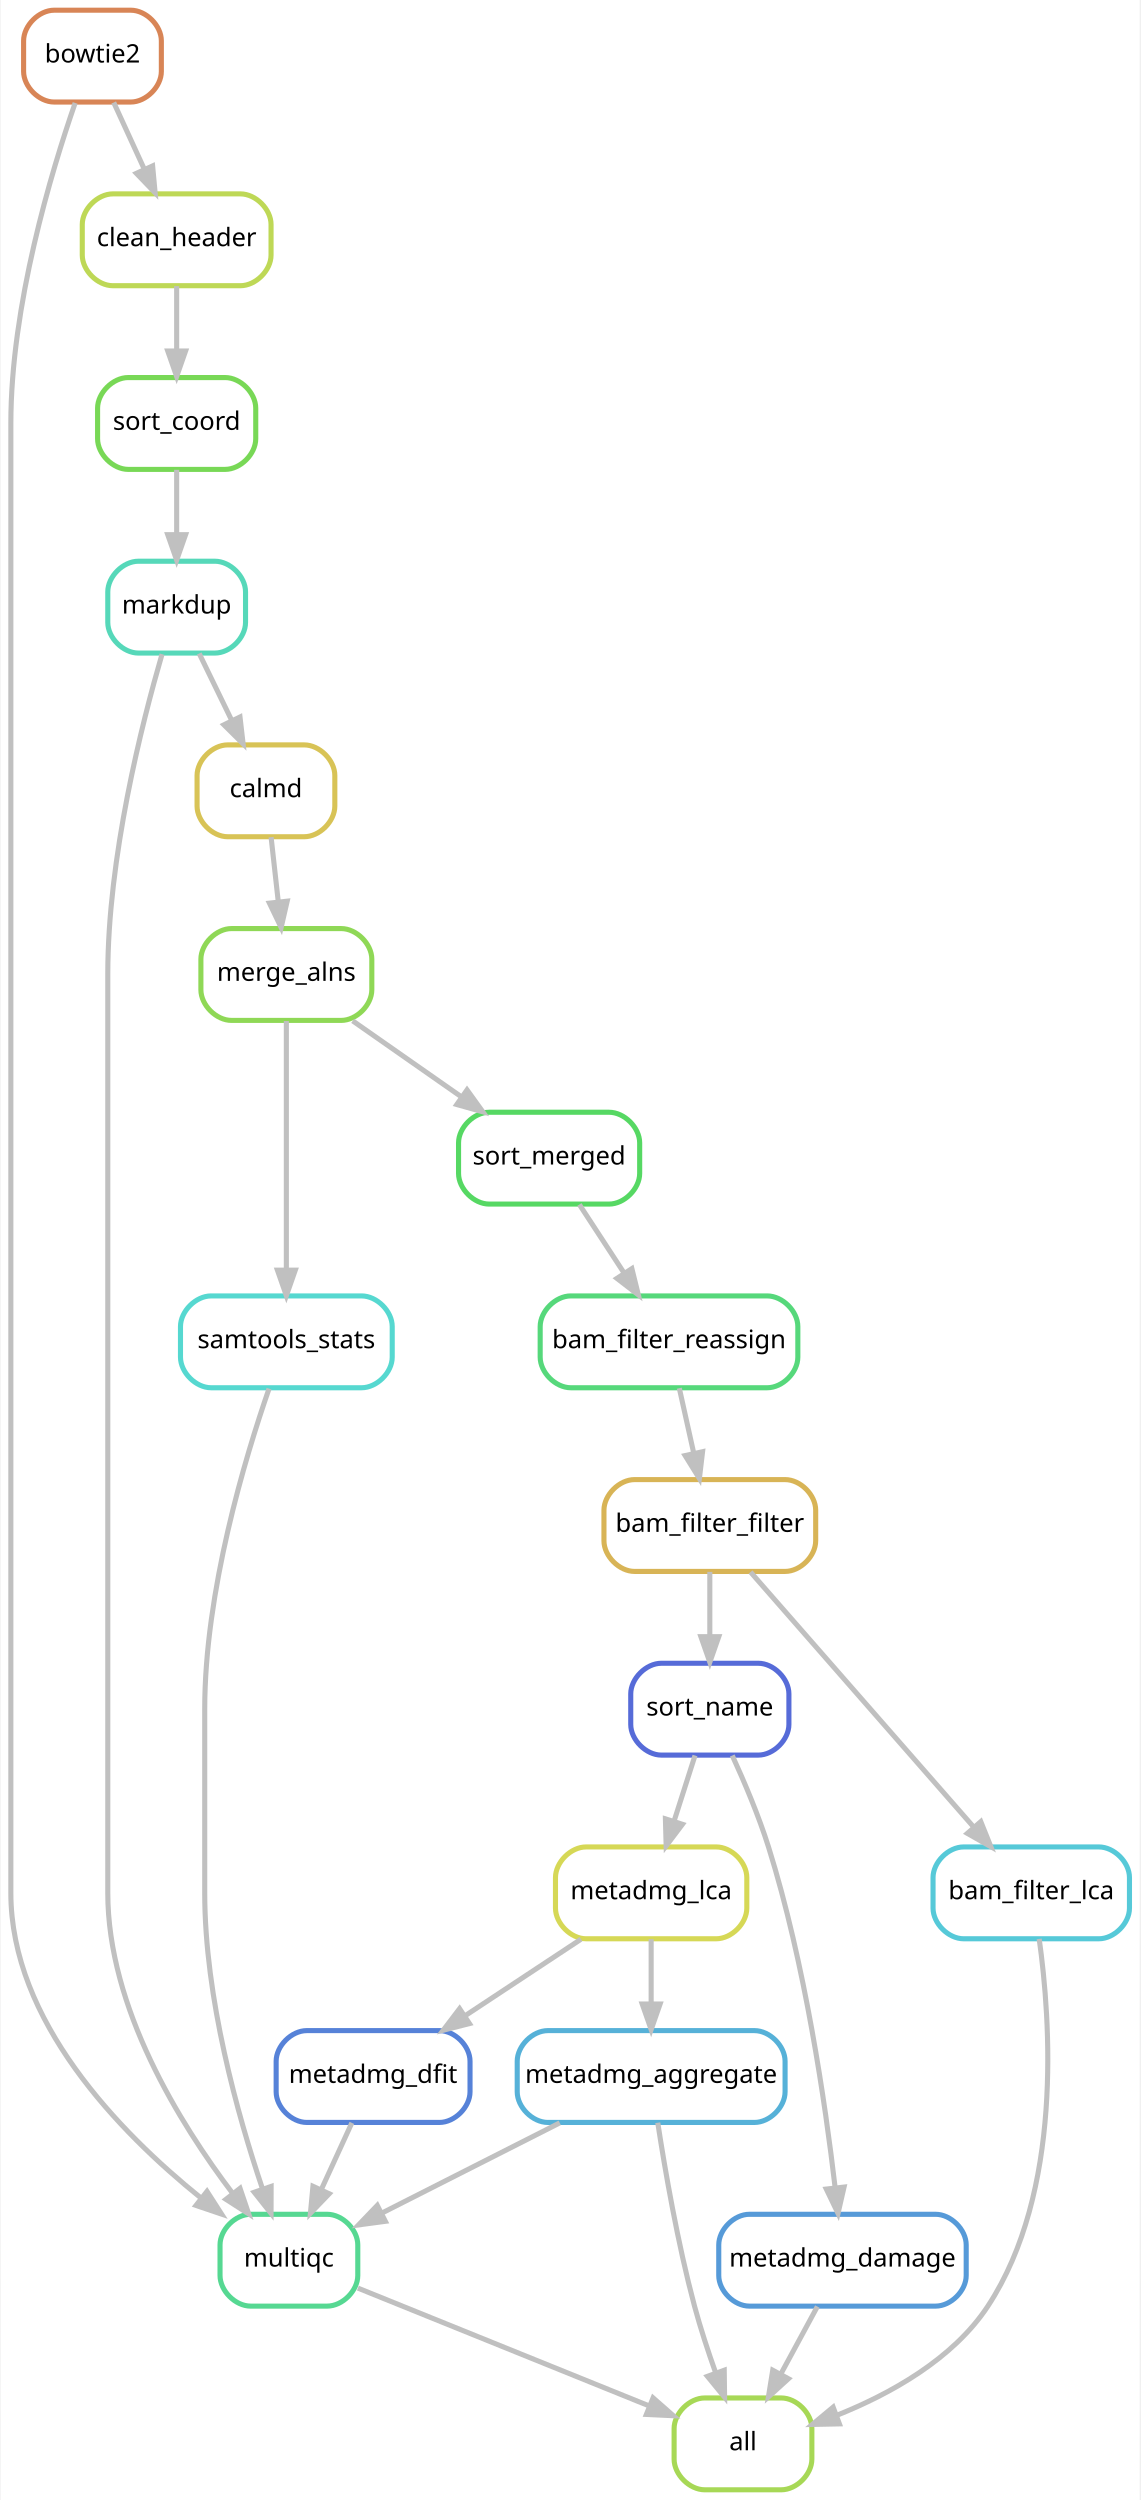
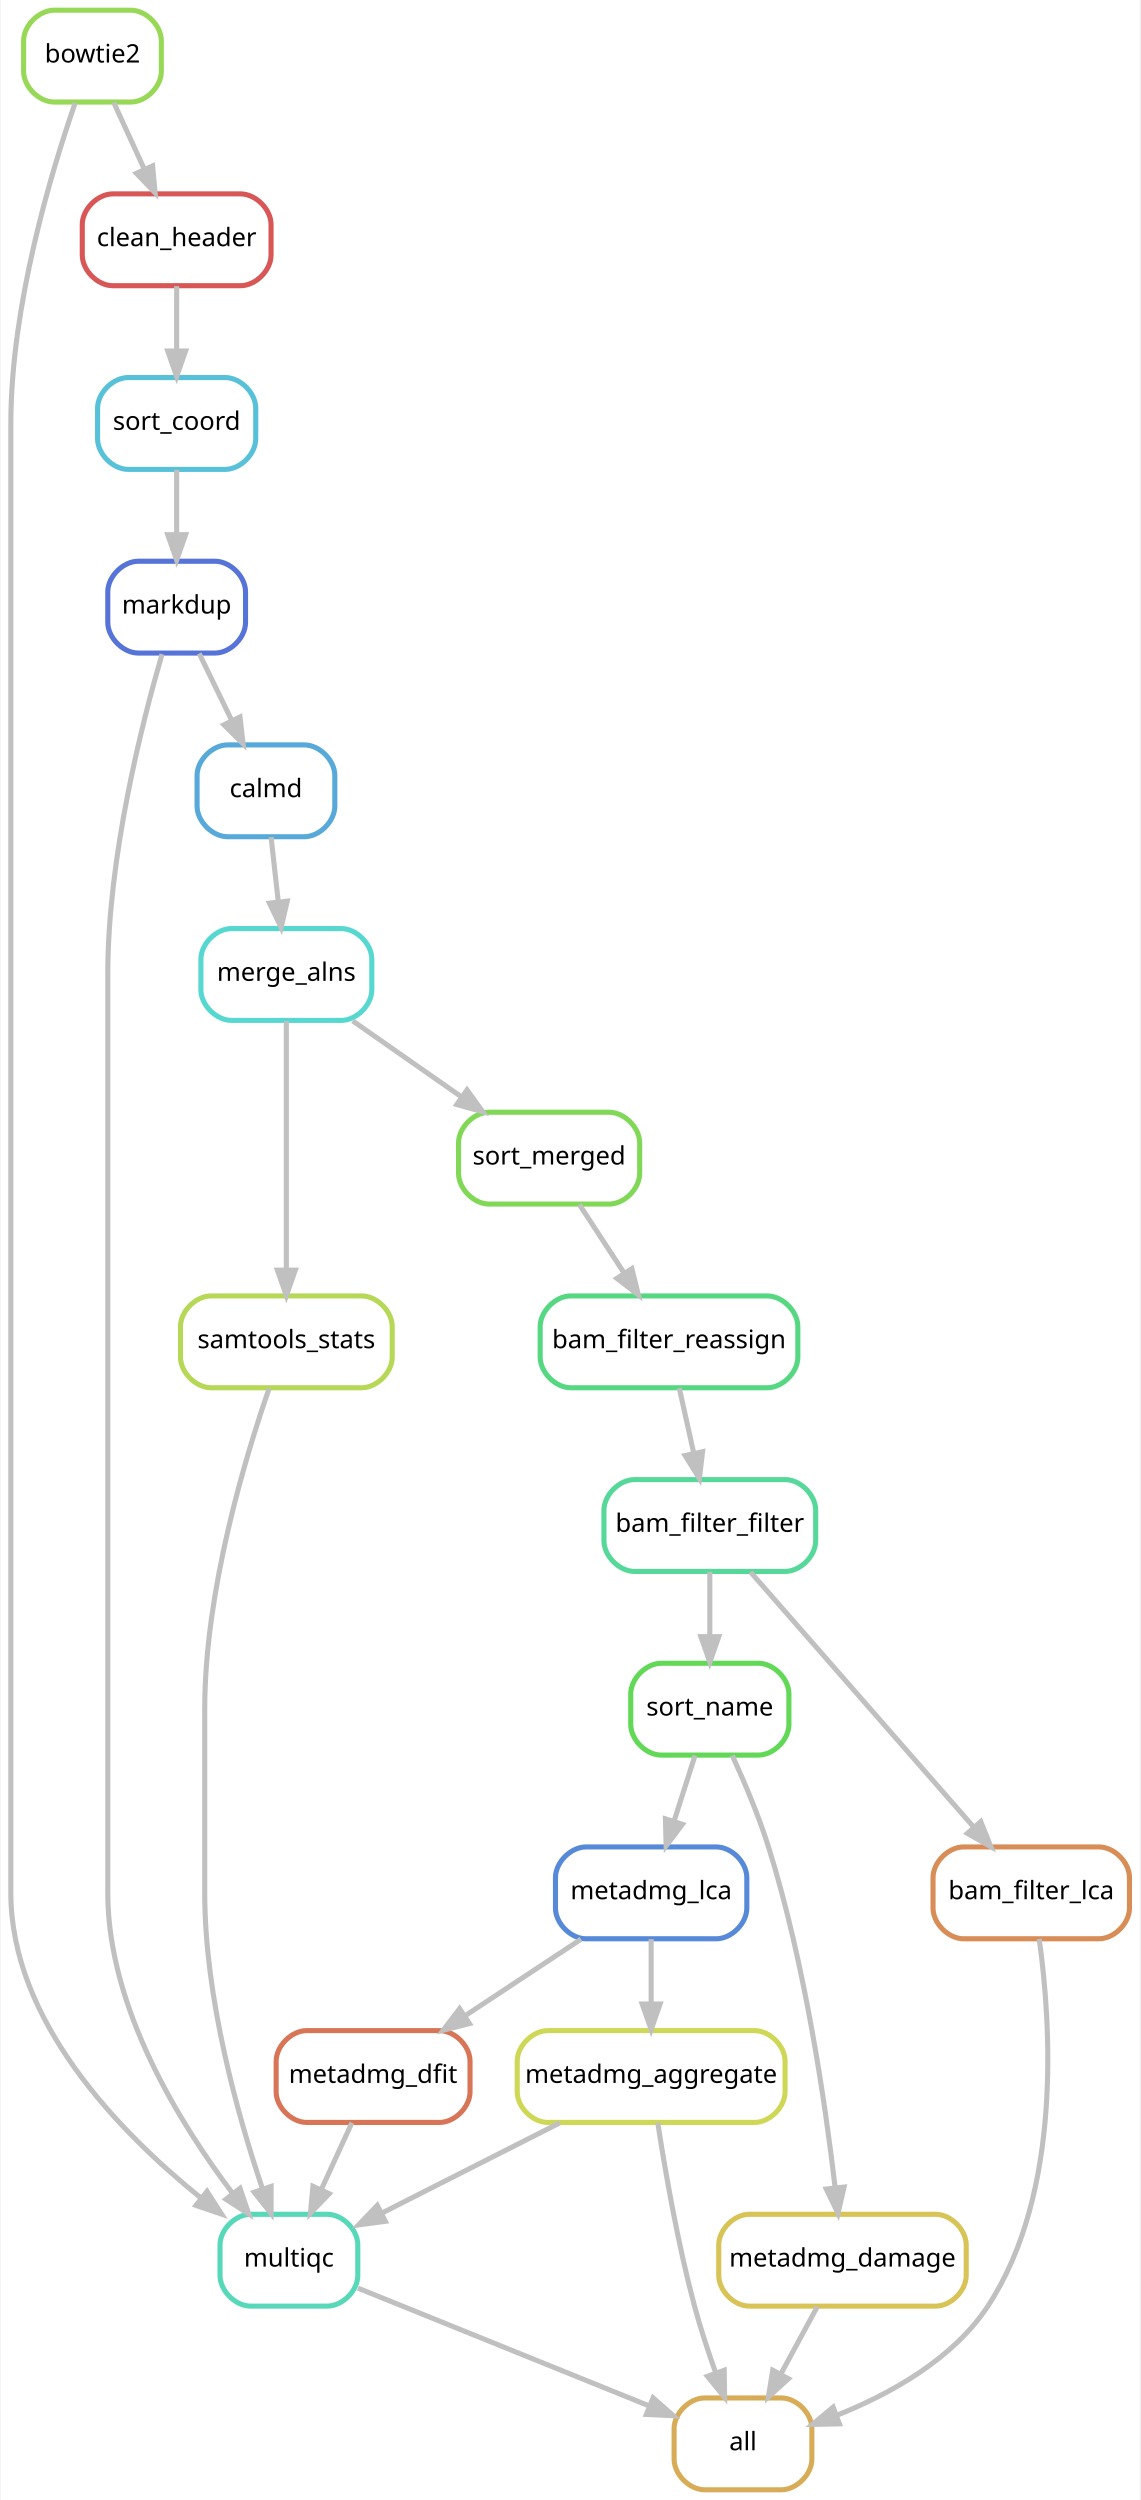
<svg xmlns="http://www.w3.org/2000/svg" width="447pt" height="980pt" viewBox="0.00 0.00 446.50 980.00">
  <g id="graph0" class="graph" transform="scale(1 1) rotate(0) translate(4 976)">
    <polygon fill="#ffffff" stroke="transparent" points="-4,4 -4,-976 442.5,-976 442.5,4 -4,4" />
    <g id="node1" class="node">
-       <path fill="none" stroke="#a7d856" stroke-width="2" d="M302,-36C302,-36 272,-36 272,-36 266,-36 260,-30 260,-24 260,-24 260,-12 260,-12 260,-6 266,0 272,0 272,0 302,0 302,0 308,0 314,-6 314,-12 314,-12 314,-24 314,-24 314,-30 308,-36 302,-36" />
+       <path fill="none" stroke="#d8ac56" stroke-width="2" d="M302,-36C302,-36 272,-36 272,-36 266,-36 260,-30 260,-24 260,-24 260,-12 260,-12 260,-6 266,0 272,0 272,0 302,0 302,0 308,0 314,-6 314,-12 314,-12 314,-24 314,-24 314,-30 308,-36 302,-36" />
      <text text-anchor="middle" x="287" y="-15.5" font-family="sans" font-size="10.00" fill="#000000">all</text>
    </g>
    <g id="node2" class="node">
-       <path fill="none" stroke="#56d892" stroke-width="2" d="M124,-108C124,-108 94,-108 94,-108 88,-108 82,-102 82,-96 82,-96 82,-84 82,-84 82,-78 88,-72 94,-72 94,-72 124,-72 124,-72 130,-72 136,-78 136,-84 136,-84 136,-96 136,-96 136,-102 130,-108 124,-108" />
+       <path fill="none" stroke="#56d8b9" stroke-width="2" d="M124,-108C124,-108 94,-108 94,-108 88,-108 82,-102 82,-96 82,-96 82,-84 82,-84 82,-78 88,-72 94,-72 94,-72 124,-72 124,-72 130,-72 136,-78 136,-84 136,-84 136,-96 136,-96 136,-102 130,-108 124,-108" />
      <text text-anchor="middle" x="109" y="-87.5" font-family="sans" font-size="10.00" fill="#000000">multiqc</text>
    </g>
-     <g id="edge3" class="edge">
+     <g id="edge2" class="edge">
      <path fill="none" stroke="#c0c0c0" stroke-width="2" d="M136.034,-79.065C166.484,-66.748 216.147,-46.66 250.137,-32.911" />
      <polygon fill="#c0c0c0" stroke="#c0c0c0" stroke-width="2" points="251.753,-36.033 259.711,-29.038 249.128,-29.543 251.753,-36.033" />
    </g>
    <g id="node3" class="node">
-       <path fill="none" stroke="#d88556" stroke-width="2" d="M47,-972C47,-972 17,-972 17,-972 11,-972 5,-966 5,-960 5,-960 5,-948 5,-948 5,-942 11,-936 17,-936 17,-936 47,-936 47,-936 53,-936 59,-942 59,-948 59,-948 59,-960 59,-960 59,-966 53,-972 47,-972" />
+       <path fill="none" stroke="#97d856" stroke-width="2" d="M47,-972C47,-972 17,-972 17,-972 11,-972 5,-966 5,-960 5,-960 5,-948 5,-948 5,-942 11,-936 17,-936 17,-936 47,-936 47,-936 53,-936 59,-942 59,-948 59,-948 59,-960 59,-960 59,-966 53,-972 47,-972" />
      <text text-anchor="middle" x="32" y="-951.5" font-family="sans" font-size="10.00" fill="#000000">bowtie2</text>
    </g>
    <g id="edge8" class="edge">
      <path fill="none" stroke="#c0c0c0" stroke-width="2" d="M25.214,-935.65C15.82,-908.562 0,-856.098 0,-810 0,-810 0,-810 0,-234 0,-183.919 42.433,-140.274 74.348,-114.53" />
      <polygon fill="#c0c0c0" stroke="#c0c0c0" stroke-width="2" points="76.893,-116.983 82.614,-108.066 72.581,-111.469 76.893,-116.983" />
    </g>
    <g id="node6" class="node">
-       <path fill="none" stroke="#bed856" stroke-width="2" d="M90,-900C90,-900 40,-900 40,-900 34,-900 28,-894 28,-888 28,-888 28,-876 28,-876 28,-870 34,-864 40,-864 40,-864 90,-864 90,-864 96,-864 102,-870 102,-876 102,-876 102,-888 102,-888 102,-894 96,-900 90,-900" />
+       <path fill="none" stroke="#d85656" stroke-width="2" d="M90,-900C90,-900 40,-900 40,-900 34,-900 28,-894 28,-888 28,-888 28,-876 28,-876 28,-870 34,-864 40,-864 40,-864 90,-864 90,-864 96,-864 102,-870 102,-876 102,-876 102,-888 102,-888 102,-894 96,-900 90,-900" />
      <text text-anchor="middle" x="65" y="-879.5" font-family="sans" font-size="10.00" fill="#000000">clean_header</text>
    </g>
    <g id="edge12" class="edge">
      <path fill="none" stroke="#c0c0c0" stroke-width="2" d="M40.327,-935.831C43.973,-927.877 48.331,-918.369 52.363,-909.572" />
      <polygon fill="#c0c0c0" stroke="#c0c0c0" stroke-width="2" points="55.576,-910.962 56.561,-900.413 49.212,-908.046 55.576,-910.962" />
    </g>
    <g id="node4" class="node">
-       <path fill="none" stroke="#56d8b9" stroke-width="2" d="M80,-756C80,-756 50,-756 50,-756 44,-756 38,-750 38,-744 38,-744 38,-732 38,-732 38,-726 44,-720 50,-720 50,-720 80,-720 80,-720 86,-720 92,-726 92,-732 92,-732 92,-744 92,-744 92,-750 86,-756 80,-756" />
+       <path fill="none" stroke="#5673d8" stroke-width="2" d="M80,-756C80,-756 50,-756 50,-756 44,-756 38,-750 38,-744 38,-744 38,-732 38,-732 38,-726 44,-720 50,-720 50,-720 80,-720 80,-720 86,-720 92,-726 92,-732 92,-732 92,-744 92,-744 92,-750 86,-756 80,-756" />
      <text text-anchor="middle" x="65" y="-735.5" font-family="sans" font-size="10.00" fill="#000000">markdup</text>
    </g>
    <g id="edge7" class="edge">
      <path fill="none" stroke="#c0c0c0" stroke-width="2" d="M59.274,-719.567C51.348,-692.376 38,-639.784 38,-594 38,-594 38,-594 38,-234 38,-189.036 66.191,-143.562 87.046,-116.073" />
      <polygon fill="#c0c0c0" stroke="#c0c0c0" stroke-width="2" points="89.845,-118.175 93.243,-108.14 84.328,-113.866 89.845,-118.175" />
    </g>
    <g id="node9" class="node">
-       <path fill="none" stroke="#d8c356" stroke-width="2" d="M115,-684C115,-684 85,-684 85,-684 79,-684 73,-678 73,-672 73,-672 73,-660 73,-660 73,-654 79,-648 85,-648 85,-648 115,-648 115,-648 121,-648 127,-654 127,-660 127,-660 127,-672 127,-672 127,-678 121,-684 115,-684" />
+       <path fill="none" stroke="#56a9d8" stroke-width="2" d="M115,-684C115,-684 85,-684 85,-684 79,-684 73,-678 73,-672 73,-672 73,-660 73,-660 73,-654 79,-648 85,-648 85,-648 115,-648 115,-648 121,-648 127,-654 127,-660 127,-660 127,-672 127,-672 127,-678 121,-684 115,-684" />
      <text text-anchor="middle" x="100" y="-663.5" font-family="sans" font-size="10.00" fill="#000000">calmd</text>
    </g>
    <g id="edge15" class="edge">
      <path fill="none" stroke="#c0c0c0" stroke-width="2" d="M73.832,-719.831C77.699,-711.877 82.321,-702.369 86.597,-693.572" />
      <polygon fill="#c0c0c0" stroke="#c0c0c0" stroke-width="2" points="89.825,-694.937 91.049,-684.413 83.529,-691.877 89.825,-694.937" />
    </g>
    <g id="node5" class="node">
-       <path fill="none" stroke="#78d856" stroke-width="2" d="M84,-828C84,-828 46,-828 46,-828 40,-828 34,-822 34,-816 34,-816 34,-804 34,-804 34,-798 40,-792 46,-792 46,-792 84,-792 84,-792 90,-792 96,-798 96,-804 96,-804 96,-816 96,-816 96,-822 90,-828 84,-828" />
+       <path fill="none" stroke="#56c1d8" stroke-width="2" d="M84,-828C84,-828 46,-828 46,-828 40,-828 34,-822 34,-816 34,-816 34,-804 34,-804 34,-798 40,-792 46,-792 46,-792 84,-792 84,-792 90,-792 96,-798 96,-804 96,-804 96,-816 96,-816 96,-822 90,-828 84,-828" />
      <text text-anchor="middle" x="65" y="-807.5" font-family="sans" font-size="10.00" fill="#000000">sort_coord</text>
    </g>
    <g id="edge10" class="edge">
      <path fill="none" stroke="#c0c0c0" stroke-width="2" d="M65,-791.831C65,-784.131 65,-774.974 65,-766.417" />
      <polygon fill="#c0c0c0" stroke="#c0c0c0" stroke-width="2" points="68.5,-766.413 65,-756.413 61.5,-766.413 68.5,-766.413" />
    </g>
    <g id="edge11" class="edge">
      <path fill="none" stroke="#c0c0c0" stroke-width="2" d="M65,-863.831C65,-856.131 65,-846.974 65,-838.417" />
      <polygon fill="#c0c0c0" stroke="#c0c0c0" stroke-width="2" points="68.5,-838.413 65,-828.413 61.5,-838.413 68.5,-838.413" />
    </g>
    <g id="node7" class="node">
-       <path fill="none" stroke="#56d8d0" stroke-width="2" d="M137.5,-468C137.5,-468 78.5,-468 78.5,-468 72.5,-468 66.5,-462 66.5,-456 66.5,-456 66.5,-444 66.5,-444 66.5,-438 72.5,-432 78.5,-432 78.5,-432 137.5,-432 137.5,-432 143.5,-432 149.5,-438 149.5,-444 149.5,-444 149.5,-456 149.5,-456 149.5,-462 143.5,-468 137.5,-468" />
+       <path fill="none" stroke="#b6d856" stroke-width="2" d="M137.5,-468C137.5,-468 78.5,-468 78.5,-468 72.5,-468 66.5,-462 66.5,-456 66.5,-456 66.5,-444 66.5,-444 66.5,-438 72.5,-432 78.5,-432 78.5,-432 137.5,-432 137.5,-432 143.5,-432 149.5,-438 149.5,-444 149.5,-444 149.5,-456 149.5,-456 149.5,-462 143.5,-468 137.5,-468" />
      <text text-anchor="middle" x="108" y="-447.5" font-family="sans" font-size="10.00" fill="#000000">samtools_stats</text>
    </g>
-     <g id="edge9" class="edge">
+     <g id="edge6" class="edge">
      <path fill="none" stroke="#c0c0c0" stroke-width="2" d="M101.214,-431.65C91.82,-404.562 76,-352.098 76,-306 76,-306 76,-306 76,-234 76,-192.883 88.941,-146.793 98.615,-118.082" />
      <polygon fill="#c0c0c0" stroke="#c0c0c0" stroke-width="2" points="102.027,-118.927 102.001,-108.332 95.414,-116.63 102.027,-118.927" />
    </g>
    <g id="node8" class="node">
-       <path fill="none" stroke="#8fd856" stroke-width="2" d="M129.5,-612C129.5,-612 86.5,-612 86.5,-612 80.5,-612 74.5,-606 74.5,-600 74.5,-600 74.5,-588 74.5,-588 74.5,-582 80.5,-576 86.5,-576 86.5,-576 129.5,-576 129.5,-576 135.5,-576 141.5,-582 141.5,-588 141.5,-588 141.5,-600 141.5,-600 141.5,-606 135.5,-612 129.5,-612" />
+       <path fill="none" stroke="#56d8d0" stroke-width="2" d="M129.5,-612C129.5,-612 86.5,-612 86.5,-612 80.5,-612 74.5,-606 74.5,-600 74.5,-600 74.5,-588 74.5,-588 74.5,-582 80.5,-576 86.5,-576 86.5,-576 129.5,-576 129.5,-576 135.5,-576 141.5,-582 141.5,-588 141.5,-588 141.5,-600 141.5,-600 141.5,-606 135.5,-612 129.5,-612" />
      <text text-anchor="middle" x="108" y="-591.5" font-family="sans" font-size="10.00" fill="#000000">merge_alns</text>
    </g>
    <g id="edge13" class="edge">
      <path fill="none" stroke="#c0c0c0" stroke-width="2" d="M108,-575.762C108,-551.201 108,-507.247 108,-478.354" />
      <polygon fill="#c0c0c0" stroke="#c0c0c0" stroke-width="2" points="111.5,-478.09 108,-468.09 104.5,-478.09 111.5,-478.09" />
    </g>
    <g id="node15" class="node">
-       <path fill="none" stroke="#56d863" stroke-width="2" d="M234.5,-540C234.5,-540 187.5,-540 187.5,-540 181.5,-540 175.5,-534 175.5,-528 175.5,-528 175.5,-516 175.5,-516 175.5,-510 181.5,-504 187.5,-504 187.5,-504 234.5,-504 234.5,-504 240.5,-504 246.5,-510 246.5,-516 246.5,-516 246.5,-528 246.5,-528 246.5,-534 240.5,-540 234.5,-540" />
+       <path fill="none" stroke="#80d856" stroke-width="2" d="M234.5,-540C234.5,-540 187.5,-540 187.5,-540 181.5,-540 175.5,-534 175.5,-528 175.5,-528 175.5,-516 175.5,-516 175.5,-510 181.5,-504 187.5,-504 187.5,-504 234.5,-504 234.5,-504 240.5,-504 246.5,-510 246.5,-516 246.5,-516 246.5,-528 246.5,-528 246.5,-534 240.5,-540 234.5,-540" />
      <text text-anchor="middle" x="211" y="-519.5" font-family="sans" font-size="10.00" fill="#000000">sort_merged</text>
    </g>
    <g id="edge21" class="edge">
      <path fill="none" stroke="#c0c0c0" stroke-width="2" d="M133.991,-575.831C146.922,-566.793 162.722,-555.748 176.638,-546.02" />
      <polygon fill="#c0c0c0" stroke="#c0c0c0" stroke-width="2" points="178.826,-548.761 185.017,-540.163 174.816,-543.024 178.826,-548.761" />
    </g>
    <g id="edge14" class="edge">
      <path fill="none" stroke="#c0c0c0" stroke-width="2" d="M102.019,-647.831C102.874,-640.131 103.892,-630.974 104.843,-622.417" />
      <polygon fill="#c0c0c0" stroke="#c0c0c0" stroke-width="2" points="108.328,-622.739 105.954,-612.413 101.371,-621.966 108.328,-622.739" />
    </g>
    <g id="node10" class="node">
-       <path fill="none" stroke="#5682d8" stroke-width="2" d="M168,-180C168,-180 116,-180 116,-180 110,-180 104,-174 104,-168 104,-168 104,-156 104,-156 104,-150 110,-144 116,-144 116,-144 168,-144 168,-144 174,-144 180,-150 180,-156 180,-156 180,-168 180,-168 180,-174 174,-180 168,-180" />
+       <path fill="none" stroke="#d87556" stroke-width="2" d="M168,-180C168,-180 116,-180 116,-180 110,-180 104,-174 104,-168 104,-168 104,-156 104,-156 104,-150 110,-144 116,-144 116,-144 168,-144 168,-144 174,-144 180,-150 180,-156 180,-156 180,-168 180,-168 180,-174 174,-180 168,-180" />
      <text text-anchor="middle" x="142" y="-159.5" font-family="sans" font-size="10.00" fill="#000000">metadmg_dfit</text>
    </g>
-     <g id="edge6" class="edge">
+     <g id="edge9" class="edge">
      <path fill="none" stroke="#c0c0c0" stroke-width="2" d="M133.673,-143.831C130.027,-135.877 125.669,-126.369 121.637,-117.572" />
      <polygon fill="#c0c0c0" stroke="#c0c0c0" stroke-width="2" points="124.788,-116.046 117.439,-108.413 118.424,-118.962 124.788,-116.046" />
    </g>
    <g id="node11" class="node">
-       <path fill="none" stroke="#d6d856" stroke-width="2" d="M276.5,-252C276.5,-252 225.5,-252 225.5,-252 219.5,-252 213.5,-246 213.5,-240 213.5,-240 213.5,-228 213.5,-228 213.5,-222 219.5,-216 225.5,-216 225.5,-216 276.5,-216 276.5,-216 282.5,-216 288.5,-222 288.5,-228 288.5,-228 288.5,-240 288.5,-240 288.5,-246 282.5,-252 276.5,-252" />
+       <path fill="none" stroke="#568ad8" stroke-width="2" d="M276.5,-252C276.5,-252 225.5,-252 225.5,-252 219.5,-252 213.5,-246 213.5,-240 213.5,-240 213.5,-228 213.5,-228 213.5,-222 219.5,-216 225.5,-216 225.5,-216 276.5,-216 276.5,-216 282.5,-216 288.5,-222 288.5,-228 288.5,-228 288.5,-240 288.5,-240 288.5,-246 282.5,-252 276.5,-252" />
      <text text-anchor="middle" x="251" y="-231.5" font-family="sans" font-size="10.00" fill="#000000">metadmg_lca</text>
    </g>
    <g id="edge16" class="edge">
      <path fill="none" stroke="#c0c0c0" stroke-width="2" d="M223.495,-215.831C209.682,-206.707 192.774,-195.539 177.947,-185.745" />
      <polygon fill="#c0c0c0" stroke="#c0c0c0" stroke-width="2" points="179.77,-182.754 169.496,-180.163 175.911,-188.595 179.77,-182.754" />
    </g>
    <g id="node16" class="node">
-       <path fill="none" stroke="#56b1d8" stroke-width="2" d="M291.5,-180C291.5,-180 210.5,-180 210.5,-180 204.5,-180 198.5,-174 198.5,-168 198.5,-168 198.5,-156 198.5,-156 198.5,-150 204.5,-144 210.5,-144 210.5,-144 291.5,-144 291.5,-144 297.5,-144 303.5,-150 303.5,-156 303.5,-156 303.5,-168 303.5,-168 303.5,-174 297.5,-180 291.5,-180" />
+       <path fill="none" stroke="#ced856" stroke-width="2" d="M291.5,-180C291.5,-180 210.5,-180 210.5,-180 204.5,-180 198.5,-174 198.5,-168 198.5,-168 198.5,-156 198.5,-156 198.5,-150 204.5,-144 210.5,-144 210.5,-144 291.5,-144 291.5,-144 297.5,-144 303.5,-150 303.5,-156 303.5,-156 303.5,-168 303.5,-168 303.5,-174 297.5,-180 291.5,-180" />
      <text text-anchor="middle" x="251" y="-159.5" font-family="sans" font-size="10.00" fill="#000000">metadmg_aggregate</text>
    </g>
    <g id="edge22" class="edge">
      <path fill="none" stroke="#c0c0c0" stroke-width="2" d="M251,-215.831C251,-208.131 251,-198.974 251,-190.417" />
      <polygon fill="#c0c0c0" stroke="#c0c0c0" stroke-width="2" points="254.5,-190.413 251,-180.413 247.5,-190.413 254.5,-190.413" />
    </g>
    <g id="node12" class="node">
-       <path fill="none" stroke="#566bd8" stroke-width="2" d="M293,-324C293,-324 255,-324 255,-324 249,-324 243,-318 243,-312 243,-312 243,-300 243,-300 243,-294 249,-288 255,-288 255,-288 293,-288 293,-288 299,-288 305,-294 305,-300 305,-300 305,-312 305,-312 305,-318 299,-324 293,-324" />
+       <path fill="none" stroke="#61d856" stroke-width="2" d="M293,-324C293,-324 255,-324 255,-324 249,-324 243,-318 243,-312 243,-312 243,-300 243,-300 243,-294 249,-288 255,-288 255,-288 293,-288 293,-288 299,-288 305,-294 305,-300 305,-300 305,-312 305,-312 305,-318 299,-324 293,-324" />
      <text text-anchor="middle" x="274" y="-303.5" font-family="sans" font-size="10.00" fill="#000000">sort_name</text>
    </g>
    <g id="edge17" class="edge">
      <path fill="none" stroke="#c0c0c0" stroke-width="2" d="M268.196,-287.831C265.709,-280.046 262.747,-270.773 259.988,-262.135" />
      <polygon fill="#c0c0c0" stroke="#c0c0c0" stroke-width="2" points="263.259,-260.874 256.882,-252.413 256.591,-263.004 263.259,-260.874" />
    </g>
    <g id="node17" class="node">
-       <path fill="none" stroke="#569ad8" stroke-width="2" d="M362.5,-108C362.5,-108 289.5,-108 289.5,-108 283.5,-108 277.5,-102 277.5,-96 277.5,-96 277.5,-84 277.5,-84 277.5,-78 283.5,-72 289.5,-72 289.5,-72 362.5,-72 362.5,-72 368.5,-72 374.5,-78 374.5,-84 374.5,-84 374.5,-96 374.5,-96 374.5,-102 368.5,-108 362.5,-108" />
+       <path fill="none" stroke="#d8c356" stroke-width="2" d="M362.5,-108C362.5,-108 289.5,-108 289.5,-108 283.5,-108 277.5,-102 277.5,-96 277.5,-96 277.5,-84 277.5,-84 277.5,-78 283.5,-72 289.5,-72 289.5,-72 362.5,-72 362.5,-72 368.5,-72 374.5,-78 374.5,-84 374.5,-84 374.5,-96 374.5,-96 374.5,-102 368.5,-108 362.5,-108" />
      <text text-anchor="middle" x="326" y="-87.5" font-family="sans" font-size="10.00" fill="#000000">metadmg_damage</text>
    </g>
    <g id="edge23" class="edge">
      <path fill="none" stroke="#c0c0c0" stroke-width="2" d="M282.796,-287.844C287.525,-277.523 293.156,-264.25 297,-252 311.294,-206.443 319.284,-151.333 323.109,-118.554" />
      <polygon fill="#c0c0c0" stroke="#c0c0c0" stroke-width="2" points="326.618,-118.666 324.25,-108.34 319.661,-117.889 326.618,-118.666" />
    </g>
    <g id="node13" class="node">
-       <path fill="none" stroke="#d8b456" stroke-width="2" d="M303.5,-396C303.5,-396 244.5,-396 244.5,-396 238.5,-396 232.5,-390 232.5,-384 232.5,-384 232.5,-372 232.5,-372 232.5,-366 238.5,-360 244.5,-360 244.5,-360 303.5,-360 303.5,-360 309.5,-360 315.5,-366 315.5,-372 315.5,-372 315.5,-384 315.5,-384 315.5,-390 309.5,-396 303.5,-396" />
+       <path fill="none" stroke="#56d89a" stroke-width="2" d="M303.5,-396C303.5,-396 244.5,-396 244.5,-396 238.5,-396 232.5,-390 232.5,-384 232.5,-384 232.5,-372 232.5,-372 232.5,-366 238.5,-360 244.5,-360 244.5,-360 303.5,-360 303.5,-360 309.5,-360 315.5,-366 315.5,-372 315.5,-372 315.5,-384 315.5,-384 315.5,-390 309.5,-396 303.5,-396" />
      <text text-anchor="middle" x="274" y="-375.5" font-family="sans" font-size="10.00" fill="#000000">bam_filter_filter</text>
    </g>
    <g id="edge18" class="edge">
      <path fill="none" stroke="#c0c0c0" stroke-width="2" d="M274,-359.831C274,-352.131 274,-342.974 274,-334.417" />
      <polygon fill="#c0c0c0" stroke="#c0c0c0" stroke-width="2" points="277.5,-334.413 274,-324.413 270.5,-334.413 277.5,-334.413" />
    </g>
    <g id="node18" class="node">
-       <path fill="none" stroke="#56c9d8" stroke-width="2" d="M426.5,-252C426.5,-252 373.5,-252 373.5,-252 367.5,-252 361.5,-246 361.5,-240 361.5,-240 361.5,-228 361.5,-228 361.5,-222 367.5,-216 373.5,-216 373.5,-216 426.5,-216 426.5,-216 432.5,-216 438.5,-222 438.5,-228 438.5,-228 438.5,-240 438.5,-240 438.5,-246 432.5,-252 426.5,-252" />
+       <path fill="none" stroke="#d88d56" stroke-width="2" d="M426.5,-252C426.5,-252 373.5,-252 373.5,-252 367.5,-252 361.5,-246 361.5,-240 361.5,-240 361.5,-228 361.5,-228 361.5,-222 367.5,-216 373.5,-216 373.5,-216 426.5,-216 426.5,-216 432.5,-216 438.5,-222 438.5,-228 438.5,-228 438.5,-240 438.5,-240 438.5,-246 432.5,-252 426.5,-252" />
      <text text-anchor="middle" x="400" y="-231.5" font-family="sans" font-size="10.00" fill="#000000">bam_filter_lca</text>
    </g>
    <g id="edge24" class="edge">
      <path fill="none" stroke="#c0c0c0" stroke-width="2" d="M289.958,-359.762C312.112,-334.444 352.297,-288.518 377.491,-259.725" />
      <polygon fill="#c0c0c0" stroke="#c0c0c0" stroke-width="2" points="380.221,-261.92 384.172,-252.09 374.952,-257.311 380.221,-261.92" />
    </g>
    <g id="node14" class="node">
-       <path fill="none" stroke="#56d87b" stroke-width="2" d="M296.5,-468C296.5,-468 219.5,-468 219.5,-468 213.5,-468 207.5,-462 207.5,-456 207.5,-456 207.5,-444 207.5,-444 207.5,-438 213.5,-432 219.5,-432 219.5,-432 296.5,-432 296.5,-432 302.5,-432 308.5,-438 308.5,-444 308.5,-444 308.5,-456 308.5,-456 308.5,-462 302.5,-468 296.5,-468" />
+       <path fill="none" stroke="#56d882" stroke-width="2" d="M296.5,-468C296.5,-468 219.5,-468 219.5,-468 213.5,-468 207.5,-462 207.5,-456 207.5,-456 207.5,-444 207.5,-444 207.5,-438 213.5,-432 219.5,-432 219.5,-432 296.5,-432 296.5,-432 302.5,-432 308.5,-438 308.5,-444 308.5,-444 308.5,-456 308.5,-456 308.5,-462 302.5,-468 296.5,-468" />
      <text text-anchor="middle" x="258" y="-447.5" font-family="sans" font-size="10.00" fill="#000000">bam_filter_reassign</text>
    </g>
    <g id="edge19" class="edge">
      <path fill="none" stroke="#c0c0c0" stroke-width="2" d="M262.038,-431.831C263.749,-424.131 265.784,-414.974 267.685,-406.417" />
      <polygon fill="#c0c0c0" stroke="#c0c0c0" stroke-width="2" points="271.155,-406.934 269.908,-396.413 264.322,-405.416 271.155,-406.934" />
    </g>
    <g id="edge20" class="edge">
      <path fill="none" stroke="#c0c0c0" stroke-width="2" d="M222.86,-503.831C228.163,-495.708 234.524,-485.964 240.367,-477.012" />
      <polygon fill="#c0c0c0" stroke="#c0c0c0" stroke-width="2" points="243.445,-478.7 245.98,-468.413 237.583,-474.874 243.445,-478.7" />
    </g>
-     <g id="edge1" class="edge">
+     <g id="edge3" class="edge">
      <path fill="none" stroke="#c0c0c0" stroke-width="2" d="M253.594,-143.889C256.408,-125.584 261.398,-96.57 268,-72 270.31,-63.402 273.33,-54.21 276.28,-45.891" />
      <polygon fill="#c0c0c0" stroke="#c0c0c0" stroke-width="2" points="279.648,-46.871 279.791,-36.277 273.073,-44.47 279.648,-46.871" />
    </g>
    <g id="edge5" class="edge">
      <path fill="none" stroke="#c0c0c0" stroke-width="2" d="M215.167,-143.831C193.84,-133.017 166.848,-119.331 145.418,-108.465" />
      <polygon fill="#c0c0c0" stroke="#c0c0c0" stroke-width="2" points="146.807,-105.246 136.305,-103.845 143.642,-111.489 146.807,-105.246" />
    </g>
-     <g id="edge2" class="edge">
+     <g id="edge1" class="edge">
      <path fill="none" stroke="#c0c0c0" stroke-width="2" d="M316.159,-71.831C311.804,-63.792 306.59,-54.167 301.783,-45.292" />
      <polygon fill="#c0c0c0" stroke="#c0c0c0" stroke-width="2" points="304.814,-43.539 296.974,-36.413 298.659,-46.873 304.814,-43.539" />
    </g>
    <g id="edge4" class="edge">
      <path fill="none" stroke="#c0c0c0" stroke-width="2" d="M403.113,-215.95C407.607,-184.033 412.435,-116.782 383,-72 369.308,-51.17 344.669,-37.551 323.781,-29.202" />
      <polygon fill="#c0c0c0" stroke="#c0c0c0" stroke-width="2" points="324.79,-25.843 314.197,-25.623 322.341,-32.4 324.79,-25.843" />
    </g>
  </g>
</svg>
